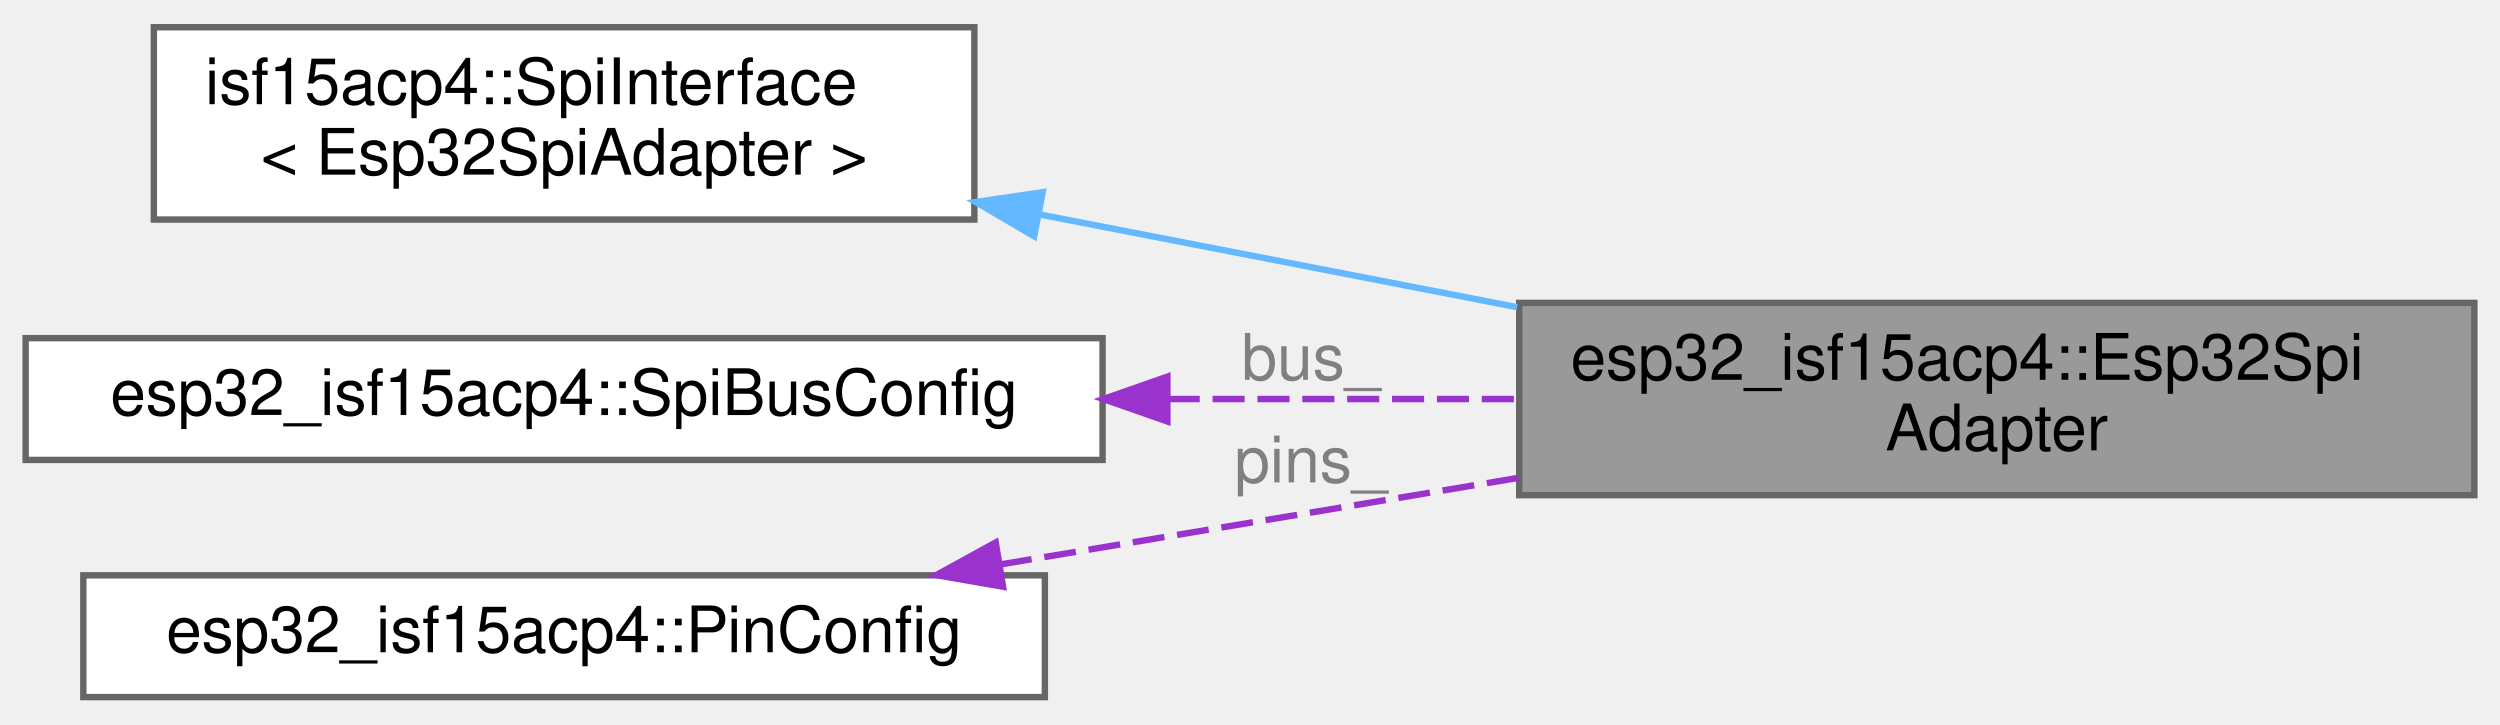
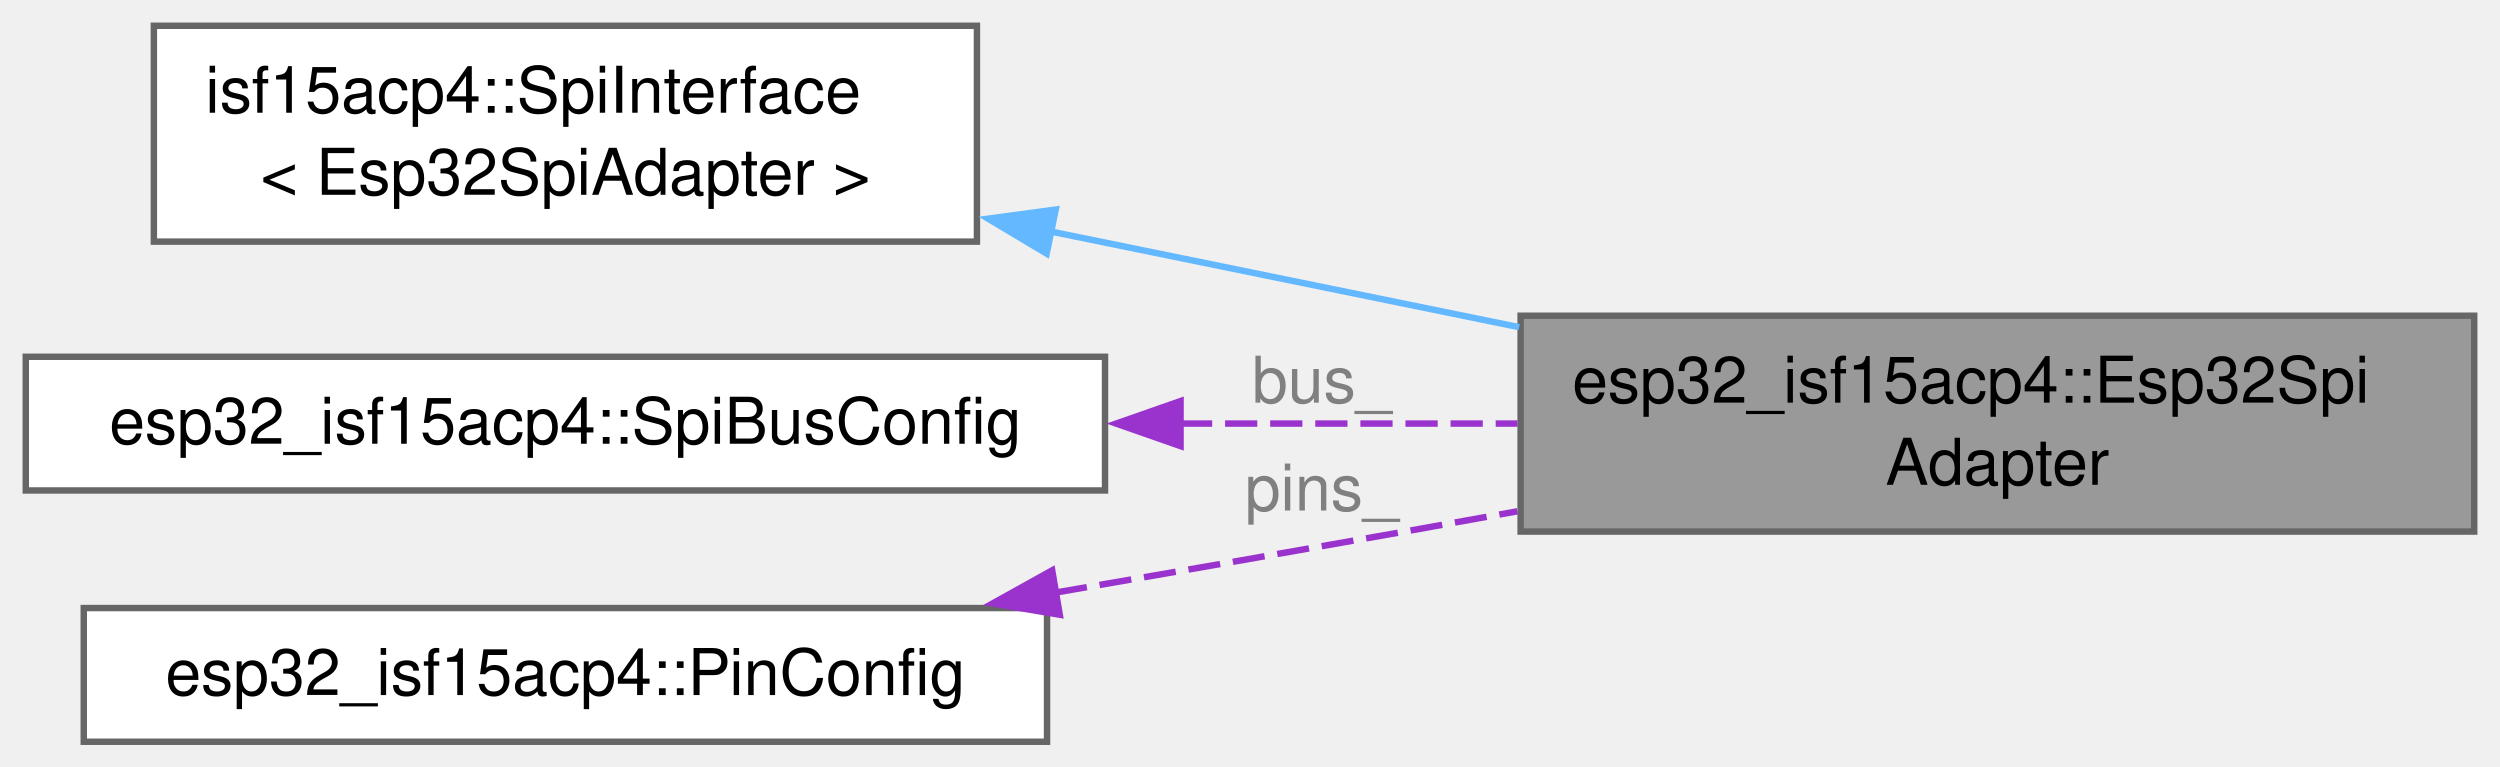
- <svg xmlns="http://www.w3.org/2000/svg" xmlns:xlink="http://www.w3.org/1999/xlink" width="390pt" height="113pt" viewBox="0.00 0.00 390.00 112.50">
-   <g id="graph0" class="graph" transform="scale(1 1) rotate(0) translate(4 108.5)">
+ <svg xmlns="http://www.w3.org/2000/svg" xmlns:xlink="http://www.w3.org/1999/xlink" width="388pt" height="119pt" viewBox="0.00 0.00 388.00 119.00">
+   <g id="graph0" class="graph" transform="scale(1 1) rotate(0) translate(4 115.12)">
    <g id="Node000001" class="node">
      <g id="a_Node000001">
        <a xlink:title="ESP-IDF implementation of isf15acp4::SpiInterface CRTP contract.">
-           <polygon fill="#999999" stroke="#666666" points="382,-61.5 233,-61.5 233,-31.5 382,-31.5 382,-61.5" />
-           <text text-anchor="start" x="241" y="-49.5" font-family="Helvetica,sans-Serif" font-size="10.00">esp32_isf15acp4::Esp32Spi</text>
-           <text text-anchor="middle" x="307.5" y="-38.5" font-family="Helvetica,sans-Serif" font-size="10.00">Adapter</text>
+           <polygon fill="#999999" stroke="#666666" points="380,-66.12 232,-66.12 232,-32.62 380,-32.62 380,-66.12" />
+           <text xml:space="preserve" text-anchor="start" x="240" y="-52.62" font-family="Helvetica,sans-Serif" font-size="10.00">esp32_isf15acp4::Esp32Spi</text>
+           <text xml:space="preserve" text-anchor="middle" x="306" y="-39.88" font-family="Helvetica,sans-Serif" font-size="10.00">Adapter</text>
        </a>
      </g>
    </g>
    <g id="Node000002" class="node">
      <g id="a_Node000002">
        <a xlink:href="classisf15acp4_1_1SpiInterface.html" target="_top" xlink:title=" ">
-           <polygon fill="white" stroke="#666666" points="148,-104.5 20,-104.5 20,-74.5 148,-74.5 148,-104.5" />
-           <text text-anchor="start" x="28" y="-92.5" font-family="Helvetica,sans-Serif" font-size="10.00">isf15acp4::SpiInterface</text>
-           <text text-anchor="middle" x="84" y="-81.5" font-family="Helvetica,sans-Serif" font-size="10.00">&lt; Esp32SpiAdapter &gt;</text>
+           <polygon fill="white" stroke="#666666" points="147.62,-111.12 19.88,-111.12 19.88,-77.62 147.62,-77.62 147.62,-111.12" />
+           <text xml:space="preserve" text-anchor="start" x="27.88" y="-97.62" font-family="Helvetica,sans-Serif" font-size="10.00">isf15acp4::SpiInterface</text>
+           <text xml:space="preserve" text-anchor="middle" x="83.75" y="-84.88" font-family="Helvetica,sans-Serif" font-size="10.00">&lt; Esp32SpiAdapter &gt;</text>
        </a>
      </g>
    </g>
    <g id="edge1_Node000001_Node000002" class="edge">
      <g id="a_edge1_Node000001_Node000002">
        <a xlink:title=" ">
-           <path fill="none" stroke="#63b8ff" d="M158.25,-75.28C182.16,-70.64 208.71,-65.48 232.67,-60.83" />
-           <polygon fill="#63b8ff" stroke="#63b8ff" points="157.33,-71.89 148.18,-77.24 158.66,-78.77 157.33,-71.89" />
+           <path fill="none" stroke="#63b8ff" d="M158.83,-79.24C182.34,-74.44 208.32,-69.13 231.77,-64.34" />
+           <polygon fill="#63b8ff" stroke="#63b8ff" points="158.44,-75.75 149.35,-81.18 159.85,-82.6 158.44,-75.75" />
        </a>
      </g>
    </g>
    <g id="Node000003" class="node">
      <g id="a_Node000003">
        <a xlink:href="structesp32__isf15acp4_1_1SpiBusConfig.html" target="_top" xlink:title=" ">
-           <polygon fill="white" stroke="#666666" points="168,-56 0,-56 0,-37 168,-37 168,-56" />
-           <text text-anchor="middle" x="84" y="-44" font-family="Helvetica,sans-Serif" font-size="10.00">esp32_isf15acp4::SpiBusConfig</text>
+           <polygon fill="white" stroke="#666666" points="167.5,-59.75 0,-59.75 0,-39 167.5,-39 167.5,-59.75" />
+           <text xml:space="preserve" text-anchor="middle" x="83.75" y="-46.25" font-family="Helvetica,sans-Serif" font-size="10.00">esp32_isf15acp4::SpiBusConfig</text>
        </a>
      </g>
    </g>
    <g id="edge2_Node000001_Node000003" class="edge">
      <g id="a_edge2_Node000001_Node000003">
        <a xlink:title=" ">
-           <path fill="none" stroke="#9a32cd" stroke-dasharray="5,2" d="M178.16,-46.5C196.39,-46.5 215.27,-46.5 232.76,-46.5" />
-           <polygon fill="#9a32cd" stroke="#9a32cd" points="178.11,-43 168.11,-46.5 178.11,-50 178.11,-43" />
+           <path fill="none" stroke="#9a32cd" stroke-dasharray="5,2" d="M179.13,-49.38C196.66,-49.38 214.73,-49.38 231.52,-49.38" />
+           <polygon fill="#9a32cd" stroke="#9a32cd" points="179.22,-45.88 169.22,-49.38 179.22,-52.88 179.22,-45.88" />
        </a>
      </g>
-       <text text-anchor="middle" x="200.5" y="-49.5" font-family="Helvetica,sans-Serif" font-size="10.00" fill="grey"> bus_</text>
+       <text xml:space="preserve" text-anchor="middle" x="199.75" y="-52.62" font-family="Helvetica,sans-Serif" font-size="10.00" fill="grey"> bus_</text>
    </g>
    <g id="Node000004" class="node">
      <g id="a_Node000004">
        <a xlink:href="structesp32__isf15acp4_1_1PinConfig.html" target="_top" xlink:title=" ">
-           <polygon fill="white" stroke="#666666" points="159,-19 9,-19 9,0 159,0 159,-19" />
-           <text text-anchor="middle" x="84" y="-7" font-family="Helvetica,sans-Serif" font-size="10.00">esp32_isf15acp4::PinConfig</text>
+           <polygon fill="white" stroke="#666666" points="158.5,-20.75 9,-20.75 9,0 158.5,0 158.5,-20.75" />
+           <text xml:space="preserve" text-anchor="middle" x="83.75" y="-7.25" font-family="Helvetica,sans-Serif" font-size="10.00">esp32_isf15acp4::PinConfig</text>
        </a>
      </g>
    </g>
    <g id="edge3_Node000001_Node000004" class="edge">
      <g id="a_edge3_Node000001_Node000004">
        <a xlink:title=" ">
-           <path fill="none" stroke="#9a32cd" stroke-dasharray="5,2" d="M152,-20.69C177.55,-24.96 206.79,-29.84 232.92,-34.21" />
-           <polygon fill="#9a32cd" stroke="#9a32cd" points="152.48,-17.22 142.04,-19.03 151.33,-24.13 152.48,-17.22" />
+           <path fill="none" stroke="#9a32cd" stroke-dasharray="5,2" d="M159.75,-23.14C177.54,-26.2 196.45,-29.5 214,-32.62 219.69,-33.64 225.59,-34.7 231.51,-35.77" />
+           <polygon fill="#9a32cd" stroke="#9a32cd" points="160.48,-19.71 150.04,-21.46 159.3,-26.61 160.48,-19.71" />
        </a>
      </g>
-       <text text-anchor="middle" x="200.5" y="-33.5" font-family="Helvetica,sans-Serif" font-size="10.00" fill="grey"> pins_</text>
+       <text xml:space="preserve" text-anchor="middle" x="199.75" y="-35.88" font-family="Helvetica,sans-Serif" font-size="10.00" fill="grey"> pins_</text>
    </g>
  </g>
</svg>
